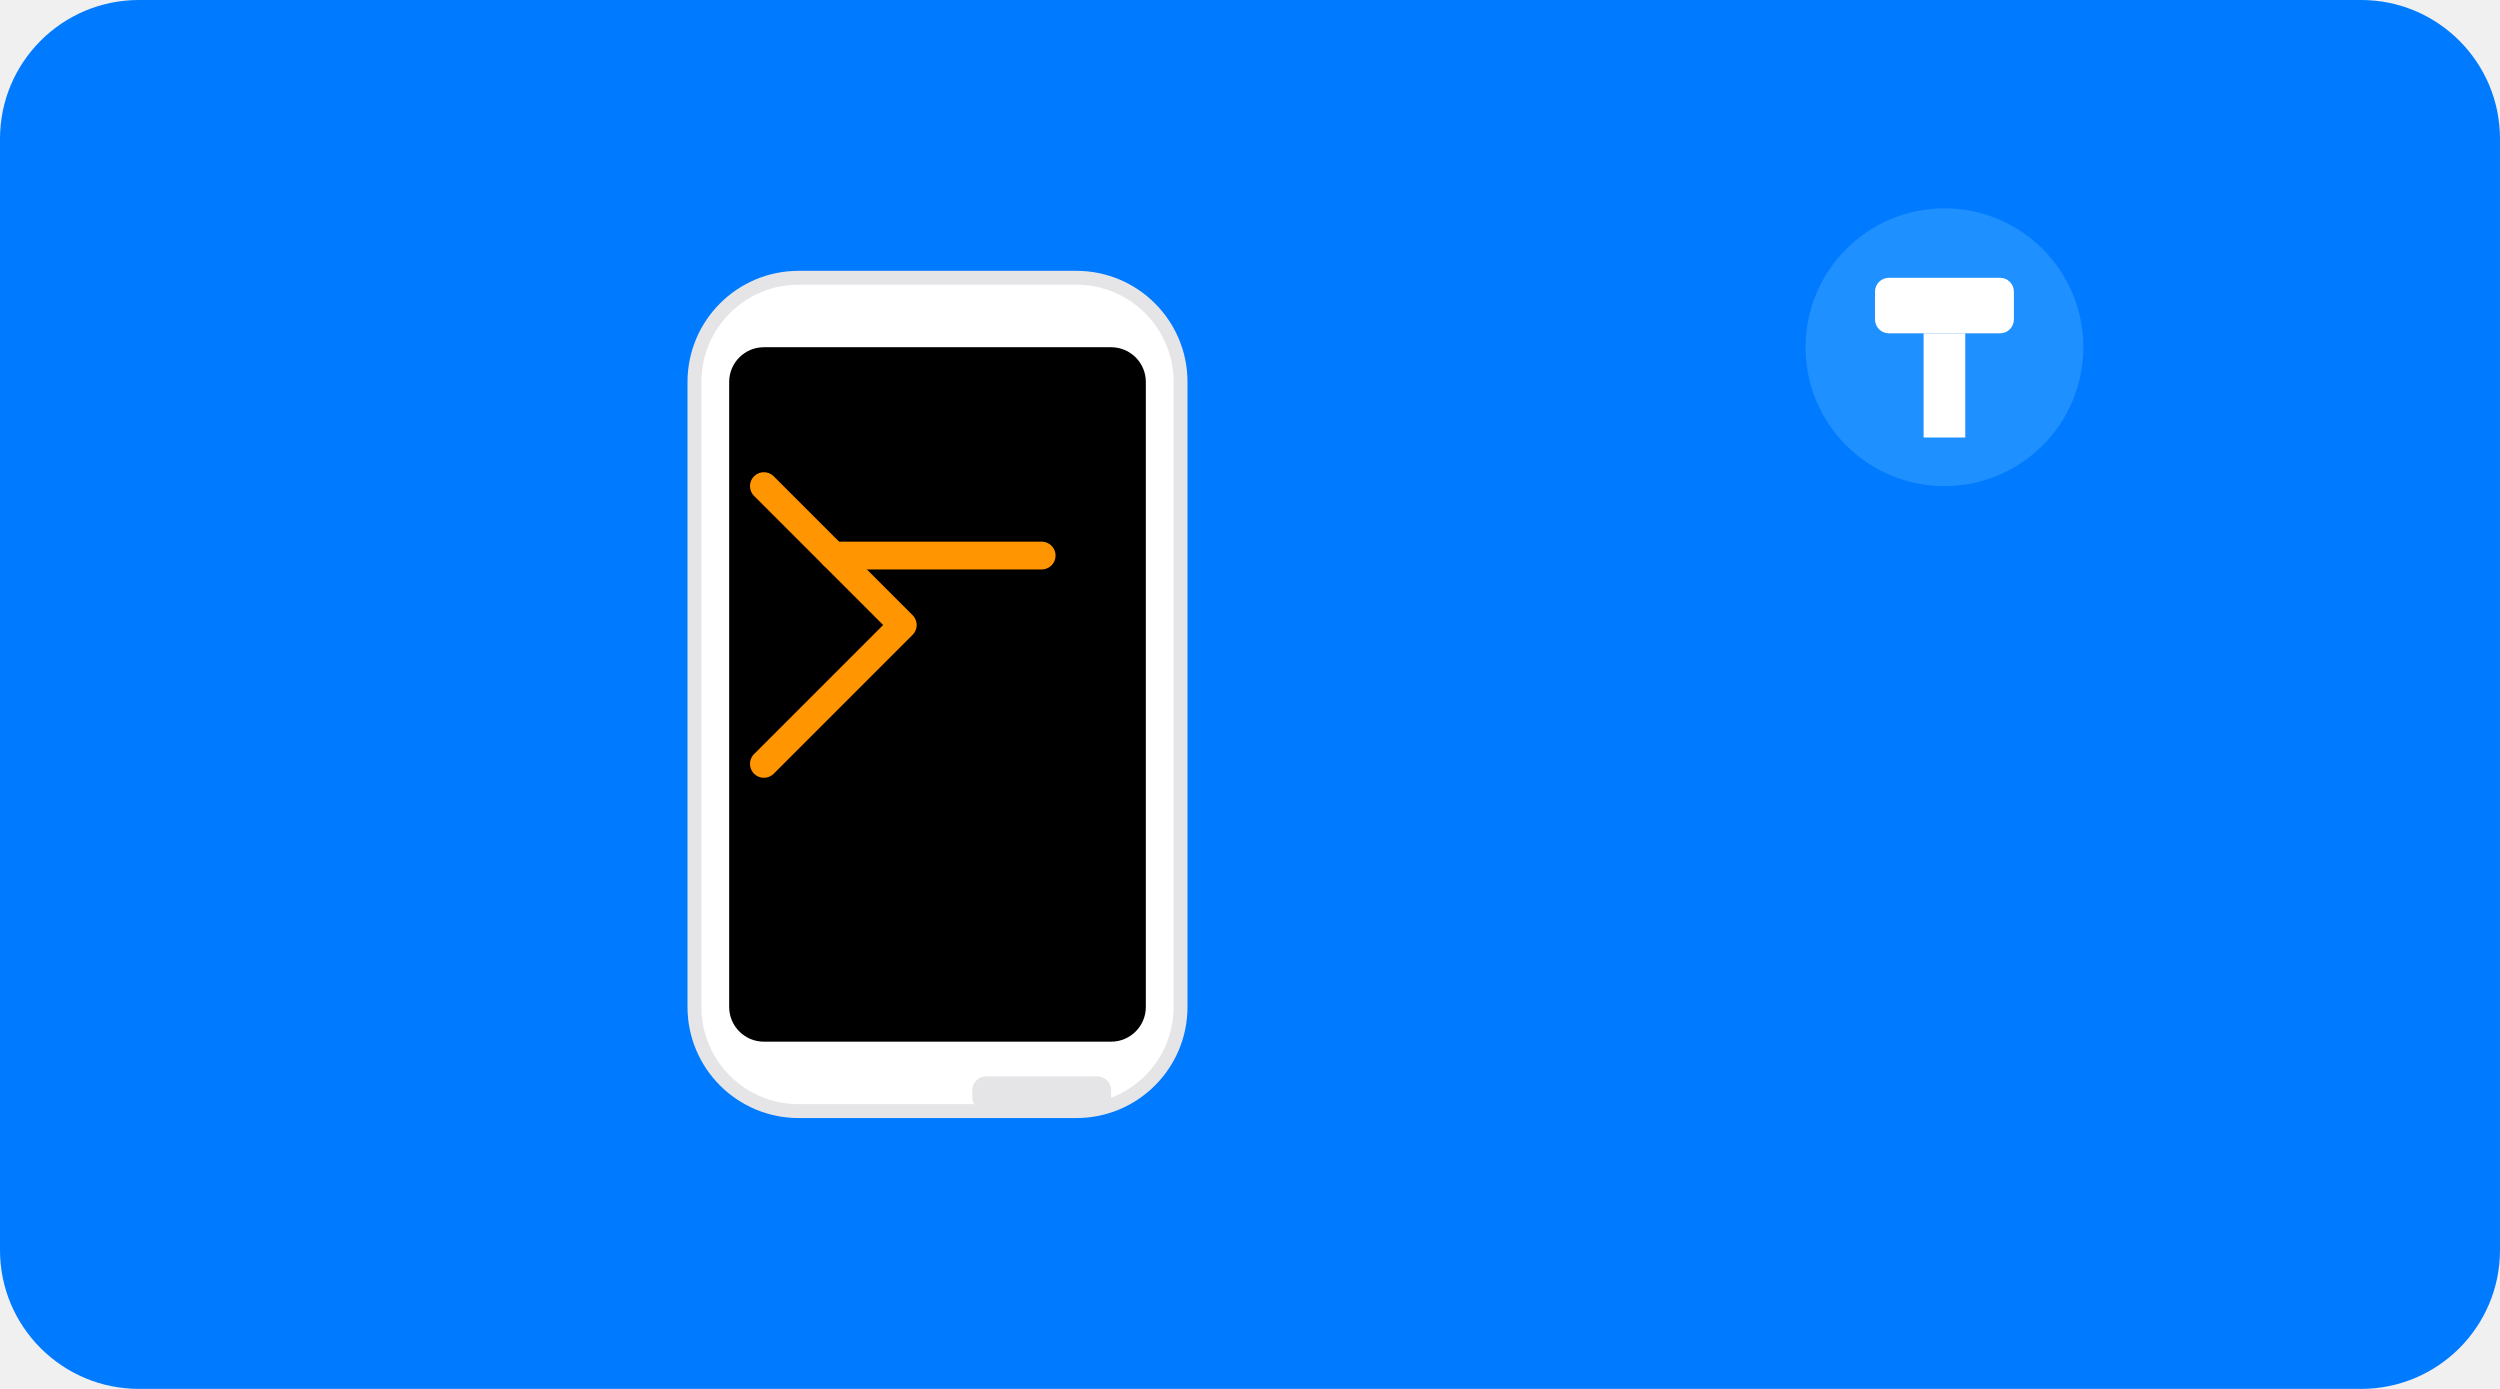
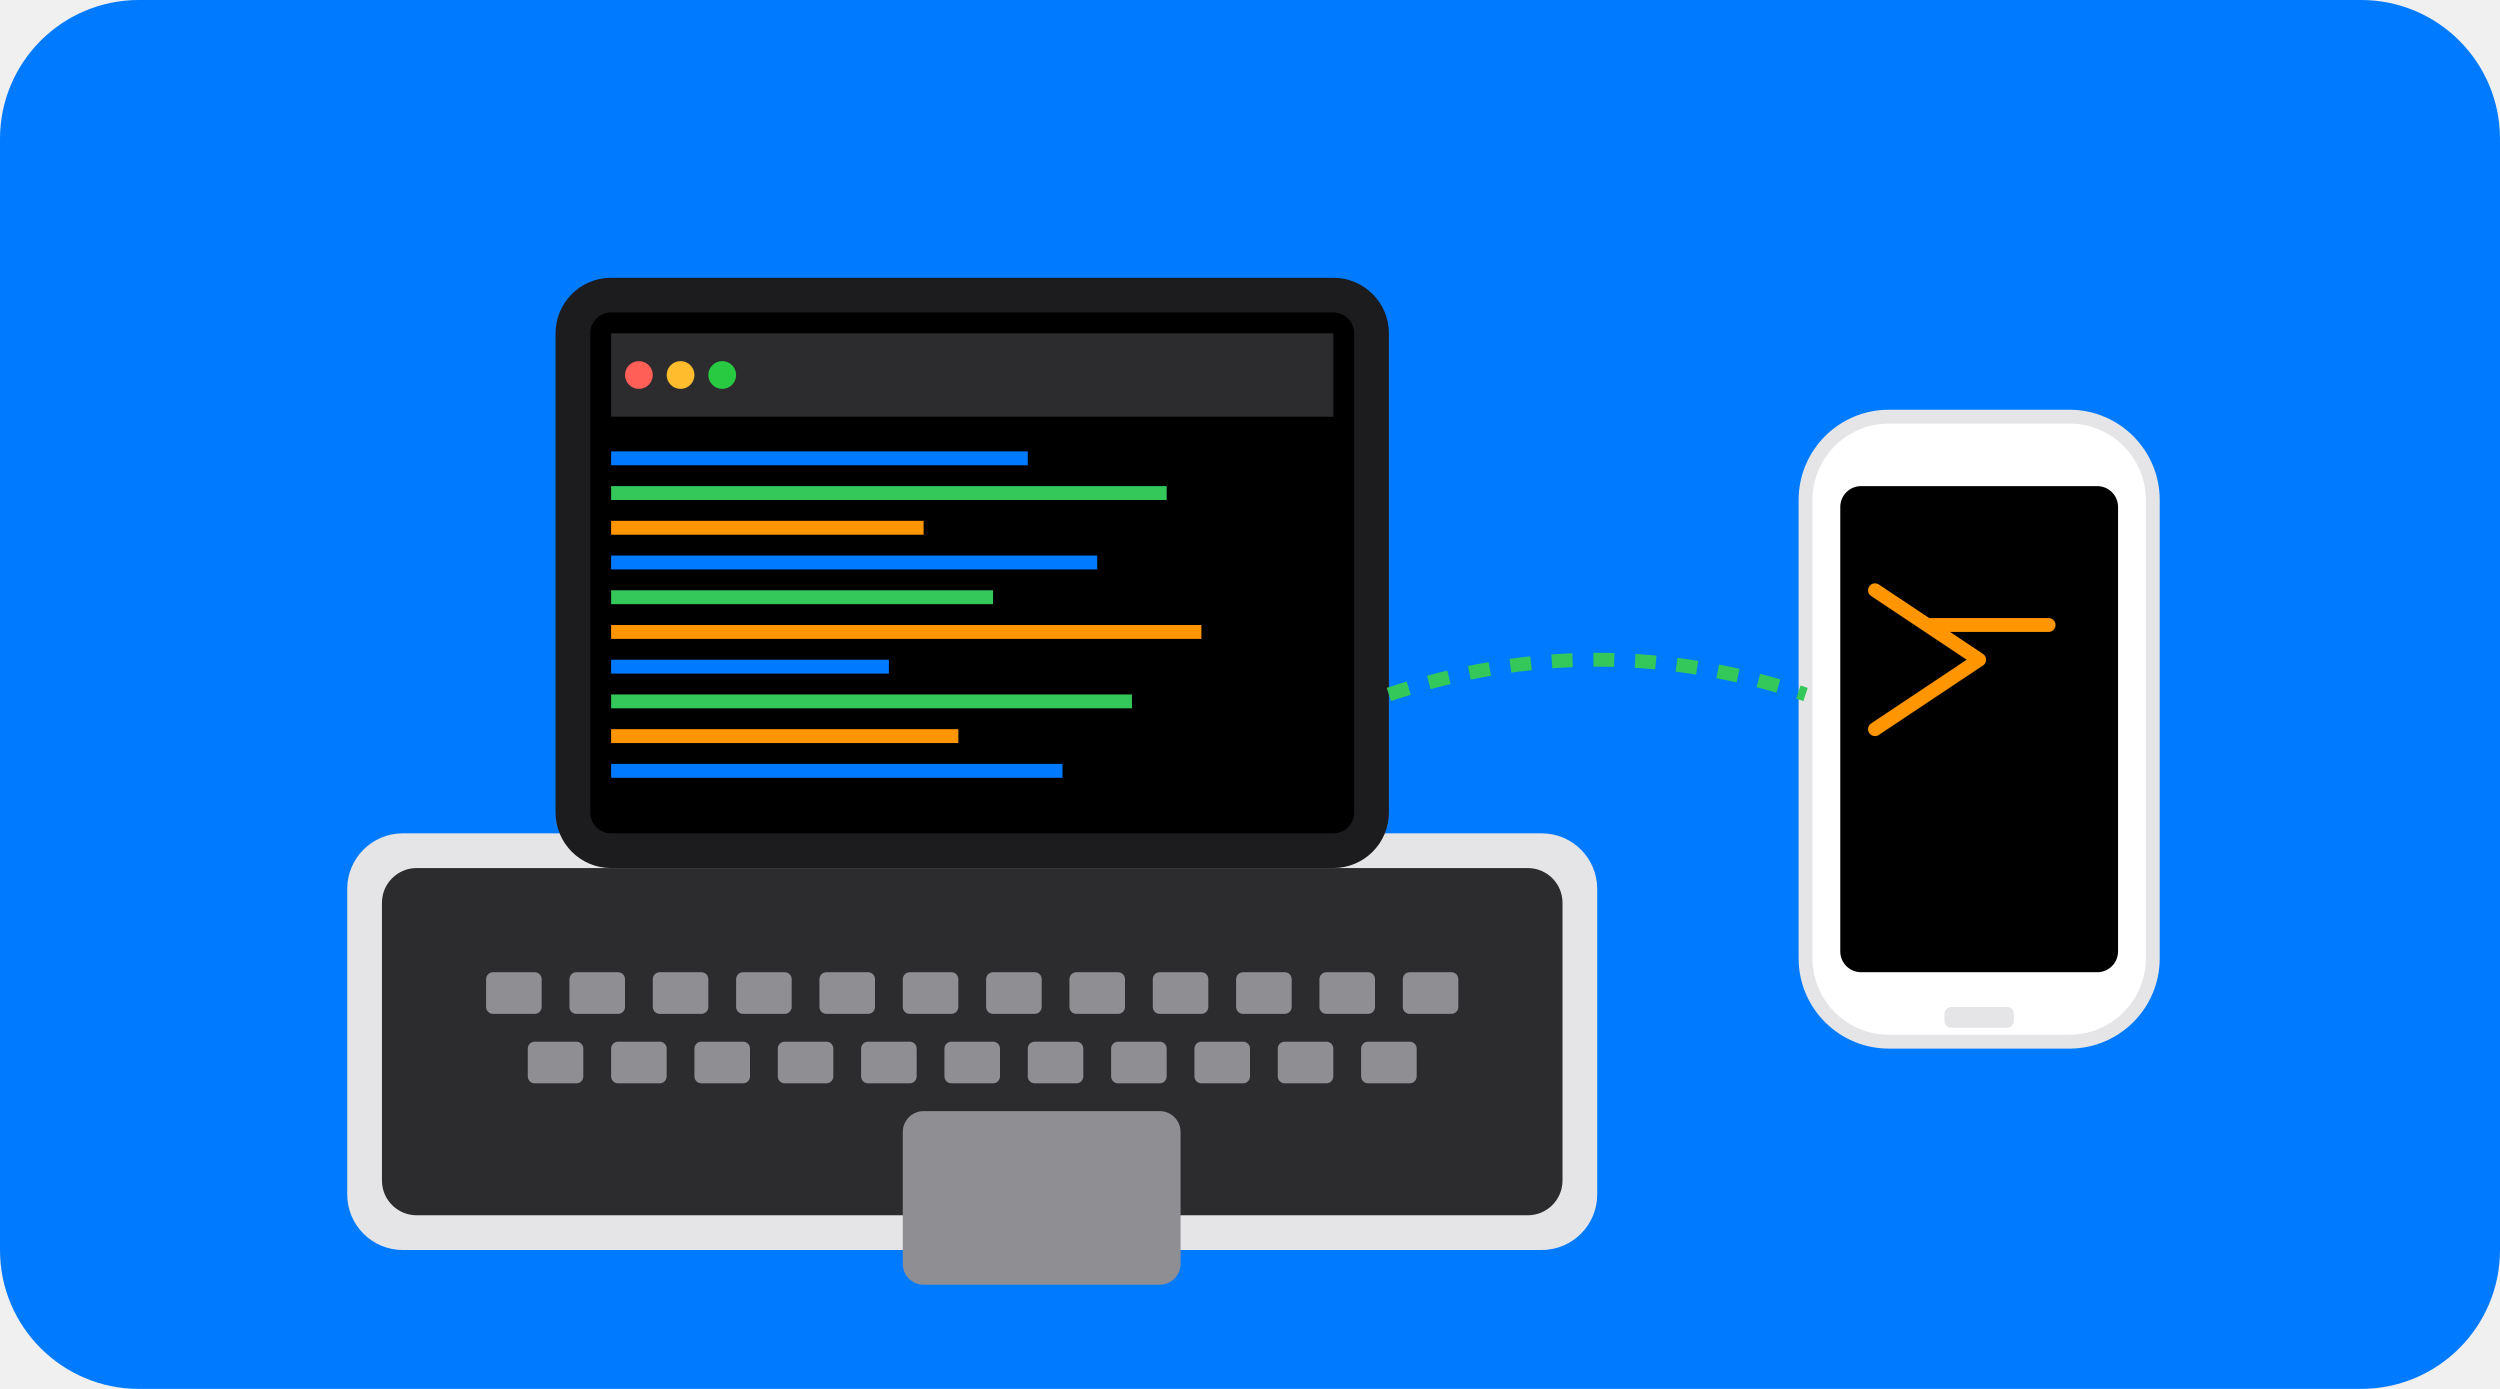
<svg xmlns="http://www.w3.org/2000/svg" viewBox="0 0 360 200" aria-labelledby="title" aria-describedby="desc" role="img">
  <rect width="360" height="200" rx="20" ry="20" fill="#007AFF" />
-   <rect x="100" y="40" width="70" height="120" rx="15" ry="15" fill="#ffffff" stroke="#E5E5E7" stroke-width="2" />
-   <rect x="105" y="50" width="60" height="100" rx="5" ry="5" fill="#000000" />
-   <rect x="140" y="155" width="20" height="5" rx="2" ry="2" fill="#E5E5E7" />
-   <path d="M110 70 L130 90 L110 110" stroke="#FF9500" stroke-width="4" fill="none" stroke-linecap="round" stroke-linejoin="round" />
-   <path d="M120 80 L150 80" stroke="#FF9500" stroke-width="4" fill="none" stroke-linecap="round" />
-   <circle cx="280" cy="50" r="20" fill="#1E90FF" />
-   <rect x="270" y="40" width="20" height="8" rx="2" fill="#ffffff" />
-   <rect x="277" y="48" width="6" height="15" fill="#ffffff" />
+   <rect x="50" y="120" width="180" height="60" rx="8" ry="8" fill="#E5E5E7" />
+   <rect x="55" y="125" width="170" height="50" rx="5" ry="5" fill="#2C2C2E" />
+   <rect x="80" y="40" width="120" height="85" rx="8" ry="8" fill="#1C1C1E" />
+   <rect x="85" y="45" width="110" height="75" rx="3" ry="3" fill="#000000" />
+   <rect x="88" y="48" width="104" height="12" fill="#2C2C2E" />
+   <circle cx="92" r="2" cy="54" fill="#FF5F57" />
+   <circle cx="98" r="2" cy="54" fill="#FFBD2E" />
+   <circle cx="104" r="2" cy="54" fill="#28CA42" />
+   <rect x="88" y="65" width="60" height="2" fill="#007AFF" />
+   <rect x="88" y="70" width="80" height="2" fill="#34C759" />
+   <rect x="88" y="75" width="45" height="2" fill="#FF9500" />
+   <rect x="88" y="80" width="70" height="2" fill="#007AFF" />
+   <rect x="88" y="85" width="55" height="2" fill="#34C759" />
+   <rect x="88" y="90" width="85" height="2" fill="#FF9500" />
+   <rect x="88" y="95" width="40" height="2" fill="#007AFF" />
+   <rect x="88" y="100" width="75" height="2" fill="#34C759" />
+   <rect x="88" y="105" width="50" height="2" fill="#FF9500" />
+   <rect x="88" y="110" width="65" height="2" fill="#007AFF" />
+   <rect x="260" y="60" width="50" height="90" rx="12" ry="12" fill="#ffffff" stroke="#E5E5E7" stroke-width="2" />
+   <rect x="265" y="70" width="40" height="70" rx="3" ry="3" fill="#000000" />
+   <rect x="280" y="145" width="10" height="3" rx="1" ry="1" fill="#E5E5E7" />
+   <path d="M270 85 L285 95 L270 105" stroke="#FF9500" stroke-width="2" fill="none" stroke-linecap="round" stroke-linejoin="round" />
+   <path d="M278 90 L295 90" stroke="#FF9500" stroke-width="2" fill="none" stroke-linecap="round" />
+   <path d="M200 100 Q230 90 260 100" stroke="#34C759" stroke-width="2" fill="none" stroke-dasharray="3,3" />
+   <rect x="70" y="140" width="8" height="6" rx="1" fill="#8E8E93" />
+   <rect x="82" y="140" width="8" height="6" rx="1" fill="#8E8E93" />
+   <rect x="94" y="140" width="8" height="6" rx="1" fill="#8E8E93" />
+   <rect x="106" y="140" width="8" height="6" rx="1" fill="#8E8E93" />
+   <rect x="118" y="140" width="8" height="6" rx="1" fill="#8E8E93" />
+   <rect x="130" y="140" width="8" height="6" rx="1" fill="#8E8E93" />
+   <rect x="142" y="140" width="8" height="6" rx="1" fill="#8E8E93" />
+   <rect x="154" y="140" width="8" height="6" rx="1" fill="#8E8E93" />
+   <rect x="166" y="140" width="8" height="6" rx="1" fill="#8E8E93" />
+   <rect x="178" y="140" width="8" height="6" rx="1" fill="#8E8E93" />
+   <rect x="190" y="140" width="8" height="6" rx="1" fill="#8E8E93" />
+   <rect x="202" y="140" width="8" height="6" rx="1" fill="#8E8E93" />
+   <rect x="76" y="150" width="8" height="6" rx="1" fill="#8E8E93" />
+   <rect x="88" y="150" width="8" height="6" rx="1" fill="#8E8E93" />
+   <rect x="100" y="150" width="8" height="6" rx="1" fill="#8E8E93" />
+   <rect x="112" y="150" width="8" height="6" rx="1" fill="#8E8E93" />
+   <rect x="124" y="150" width="8" height="6" rx="1" fill="#8E8E93" />
+   <rect x="136" y="150" width="8" height="6" rx="1" fill="#8E8E93" />
+   <rect x="148" y="150" width="8" height="6" rx="1" fill="#8E8E93" />
+   <rect x="160" y="150" width="8" height="6" rx="1" fill="#8E8E93" />
+   <rect x="172" y="150" width="8" height="6" rx="1" fill="#8E8E93" />
+   <rect x="184" y="150" width="8" height="6" rx="1" fill="#8E8E93" />
+   <rect x="196" y="150" width="8" height="6" rx="1" fill="#8E8E93" />
+   <rect x="130" y="160" width="40" height="25" rx="3" ry="3" fill="#8E8E93" />
</svg>
